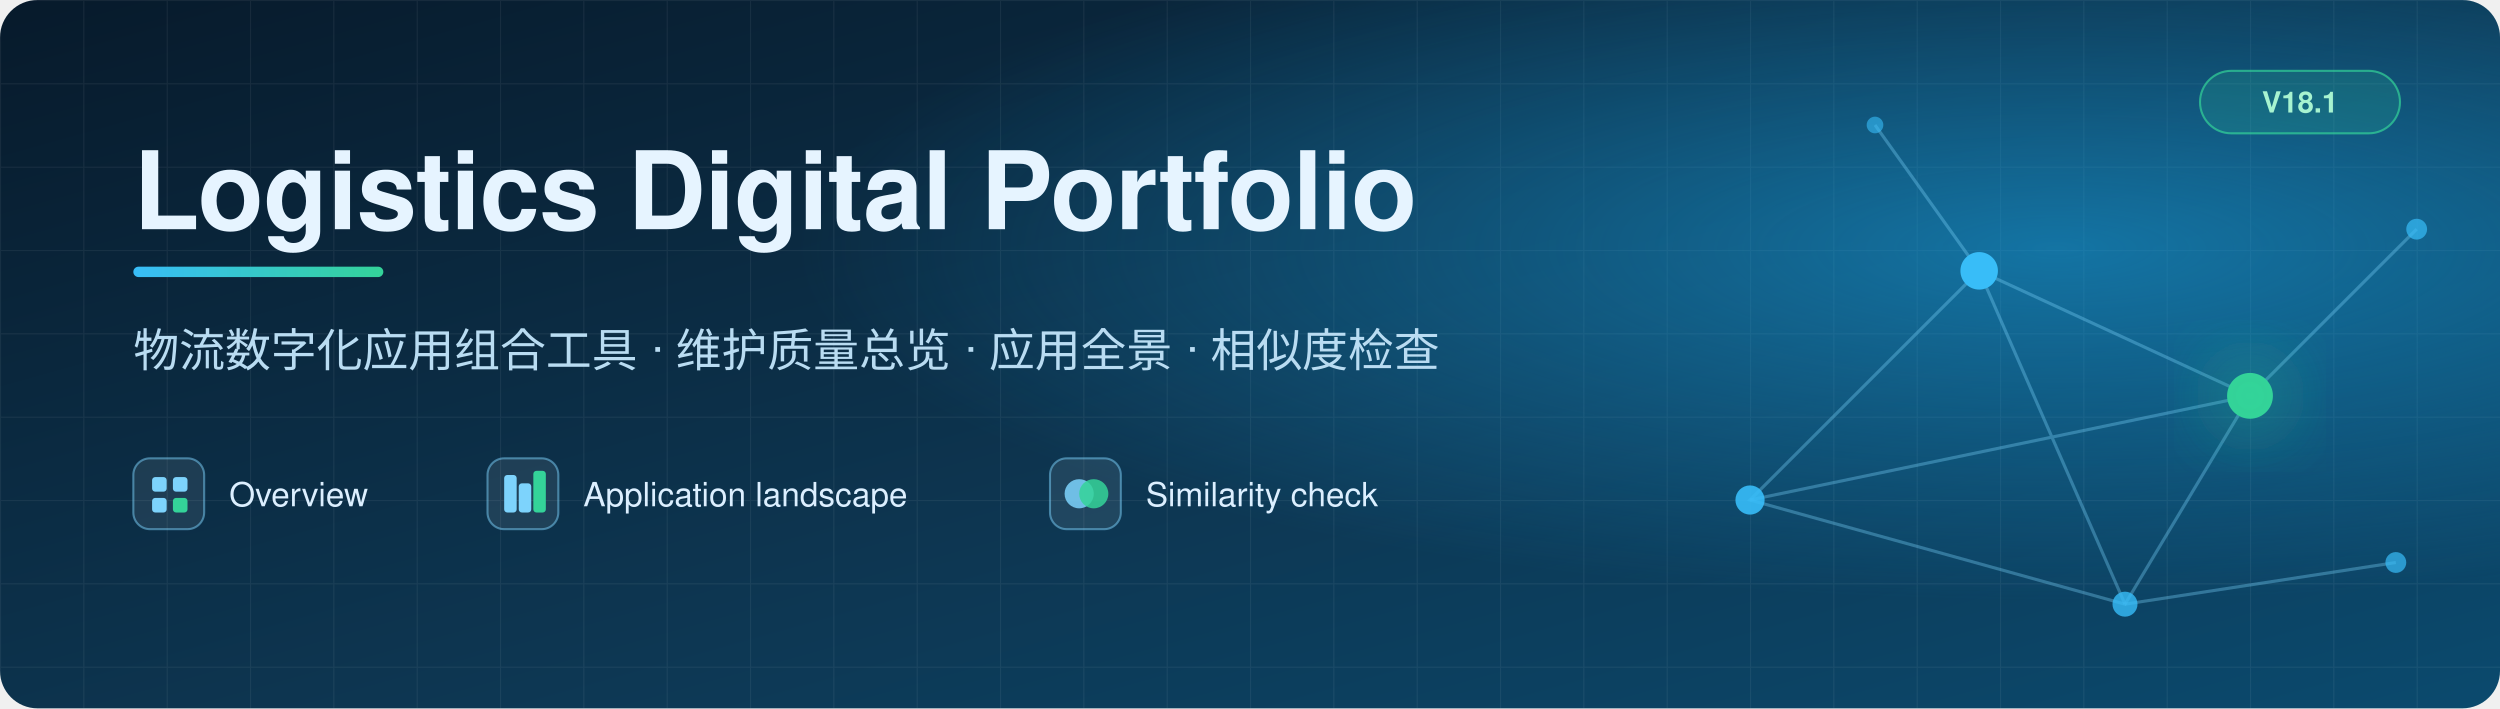
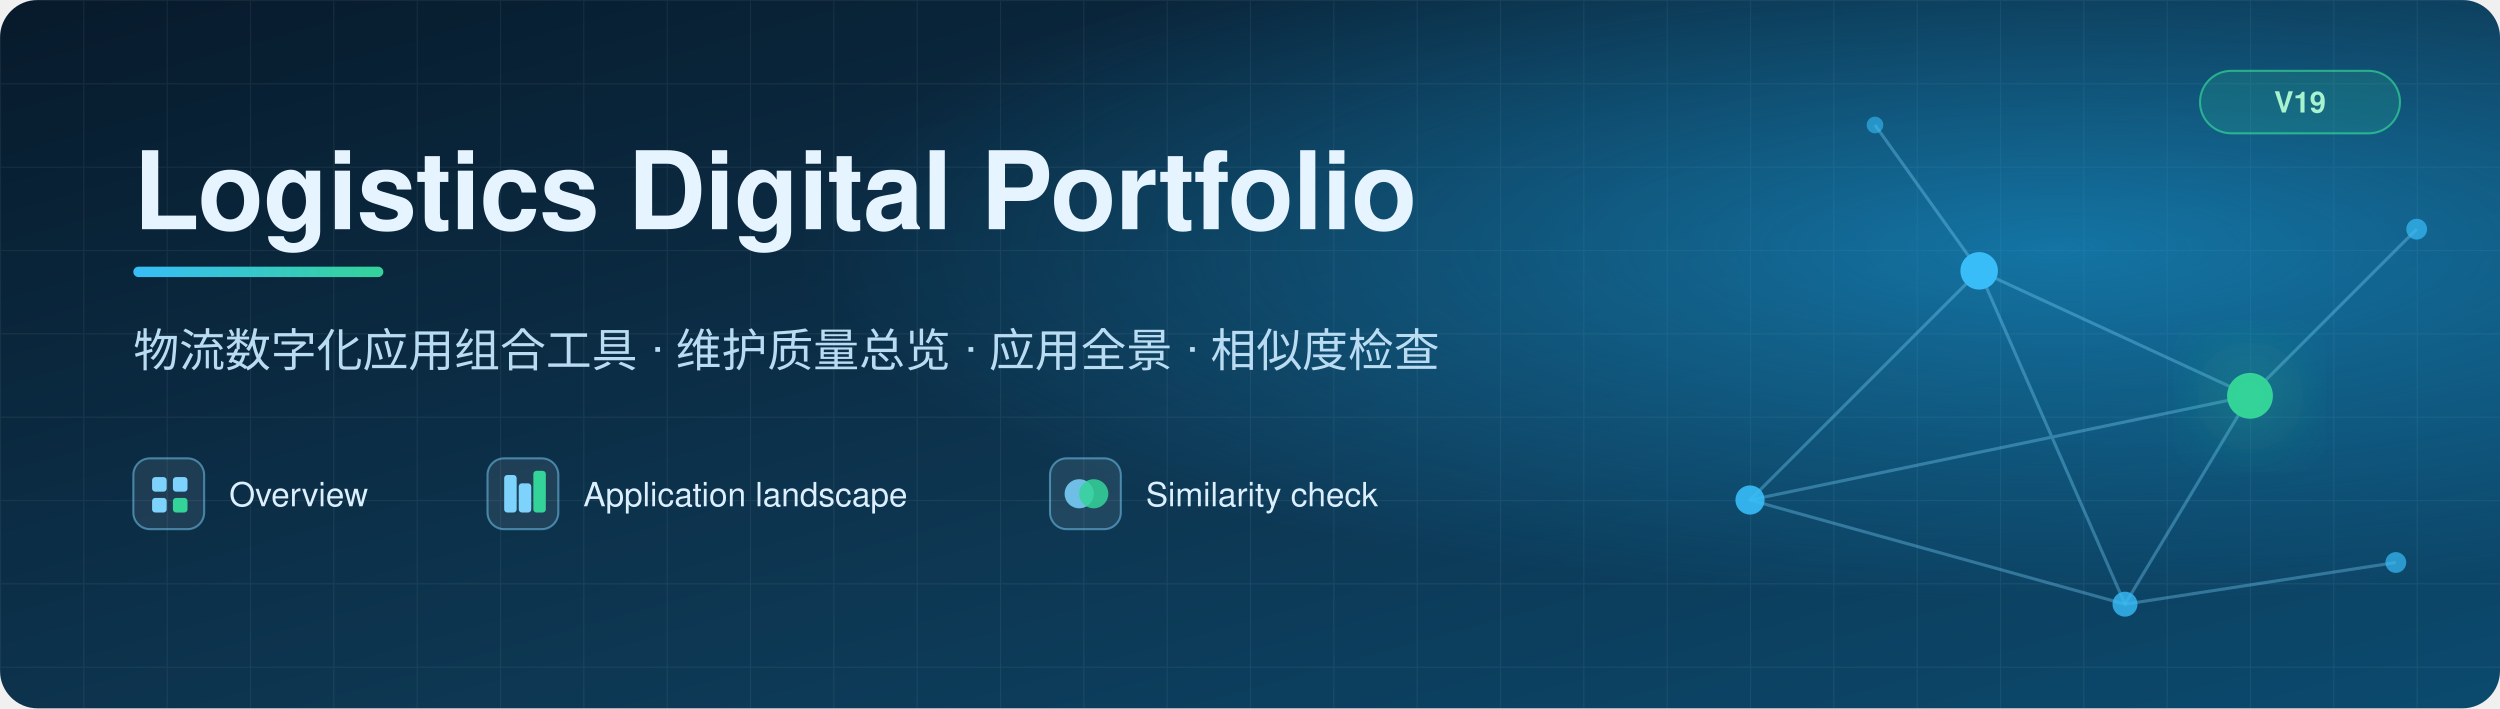
<svg xmlns="http://www.w3.org/2000/svg" width="1200" height="340" viewBox="0 0 1200 340" role="img" aria-label="Logistics Digital Portfolio">
  <defs>
    <linearGradient id="bg" x1="0" y1="0" x2="1" y2="1">
      <stop offset="0" stop-color="#071a2b" />
      <stop offset="0.55" stop-color="#0d3550" />
      <stop offset="1" stop-color="#0b4a6e" />
    </linearGradient>
    <radialGradient id="glow" cx="0.82" cy="0.35" r="0.5">
      <stop offset="0" stop-color="#19a6e6" stop-opacity="0.55" />
      <stop offset="1" stop-color="#19a6e6" stop-opacity="0" />
    </radialGradient>
    <linearGradient id="accent" x1="0" y1="0" x2="1" y2="0">
      <stop offset="0" stop-color="#38bdf8" />
      <stop offset="1" stop-color="#34d399" />
    </linearGradient>
    <pattern id="grid" width="40" height="40" patternUnits="userSpaceOnUse">
      <path d="M40 0H0V40" fill="none" stroke="#ffffff" stroke-opacity="0.06" />
    </pattern>
    <filter id="soft" x="-20%" y="-20%" width="140%" height="140%">
      <feGaussianBlur stdDeviation="14" />
    </filter>
  </defs>
  <rect width="1200" height="340" rx="18" fill="url(#bg)" />
  <rect width="1200" height="340" rx="18" fill="url(#grid)" />
  <rect width="1200" height="340" rx="18" fill="url(#glow)" />
  <g transform="translate(780 40)" stroke="#7dd3fc" stroke-opacity="0.35" fill="none" stroke-width="1.5">
    <path d="M60 200 L170 90 L300 150 L240 250 Z" />
    <path d="M170 90 L240 250 M60 200 L300 150 M300 150 L380 70 M240 250 L370 230 M170 90 L120 20" />
  </g>
  <g transform="translate(780 40)" fill="#38bdf8">
    <circle cx="60" cy="200" r="7" fill-opacity="0.9" />
    <circle cx="170" cy="90" r="9" />
    <circle cx="300" cy="150" r="11" fill="#34d399" />
    <circle cx="240" cy="250" r="6" fill-opacity="0.8" />
    <circle cx="380" cy="70" r="5" fill-opacity="0.7" />
    <circle cx="370" cy="230" r="5" fill-opacity="0.7" />
    <circle cx="120" cy="20" r="4" fill-opacity="0.6" />
    <circle cx="300" cy="150" r="26" fill="#34d399" fill-opacity="0.18" filter="url(#soft)" />
  </g>
  <g font-family="'Segoe UI', 'Helvetica Neue', Helvetica, Arial, 'PingFang SC', 'Microsoft YaHei', sans-serif">
    <text x="64" y="110" fill="#e6f4ff" font-size="52" font-weight="700" letter-spacing="-0.5">Logistics Digital Portfolio</text>
    <rect x="64" y="128" width="120" height="5" rx="2.5" fill="url(#accent)" />
    <text x="64" y="176" fill="#b9dcf2" font-size="22" font-weight="400">物流数字化应用组合工具 · 维护质量总览 · 应用全景 · 相似度检查</text>
    <g transform="translate(64 220)" fill="#dcefff" font-size="16">
      <g>
        <rect x="0" y="0" width="34" height="34" rx="8" fill="#ffffff" fill-opacity="0.08" stroke="#7dd3fc" stroke-opacity="0.5" />
        <rect x="9" y="9" width="7" height="7" rx="1.5" fill="#7dd3fc" />
        <rect x="19" y="9" width="7" height="7" rx="1.5" fill="#7dd3fc" />
        <rect x="9" y="19" width="7" height="7" rx="1.5" fill="#7dd3fc" />
        <rect x="19" y="19" width="7" height="7" rx="1.5" fill="#34d399" />
        <text x="46" y="23">Overview</text>
      </g>
      <g transform="translate(170 0)">
        <rect x="0" y="0" width="34" height="34" rx="8" fill="#ffffff" fill-opacity="0.08" stroke="#7dd3fc" stroke-opacity="0.5" />
        <rect x="8" y="8" width="6" height="18" rx="1.5" fill="#7dd3fc" />
        <rect x="15" y="12" width="6" height="14" rx="1.5" fill="#7dd3fc" />
        <rect x="22" y="6" width="6" height="20" rx="1.5" fill="#34d399" />
        <text x="46" y="23">Application landscape</text>
      </g>
      <g transform="translate(440 0)">
        <rect x="0" y="0" width="34" height="34" rx="8" fill="#ffffff" fill-opacity="0.08" stroke="#7dd3fc" stroke-opacity="0.5" />
        <circle cx="14" cy="17" r="7" fill="#7dd3fc" fill-opacity="0.85" />
        <circle cx="21" cy="17" r="7" fill="#34d399" fill-opacity="0.85" />
        <text x="46" y="23">Similarity check</text>
      </g>
    </g>
  </g>
  <g transform="translate(1056 34)" font-family="'Segoe UI', Helvetica, Arial, sans-serif">
    <rect x="0" y="0" width="96" height="30" rx="15" fill="#34d399" fill-opacity="0.16" stroke="#34d399" stroke-opacity="0.7" />
-     <text x="48" y="20" text-anchor="middle" fill="#a7f3d0" font-size="14" font-weight="600">V18.1</text>
+     <text x="48" y="20" text-anchor="middle" fill="#a7f3d0" font-size="14" font-weight="600">V19</text>
  </g>
</svg>
